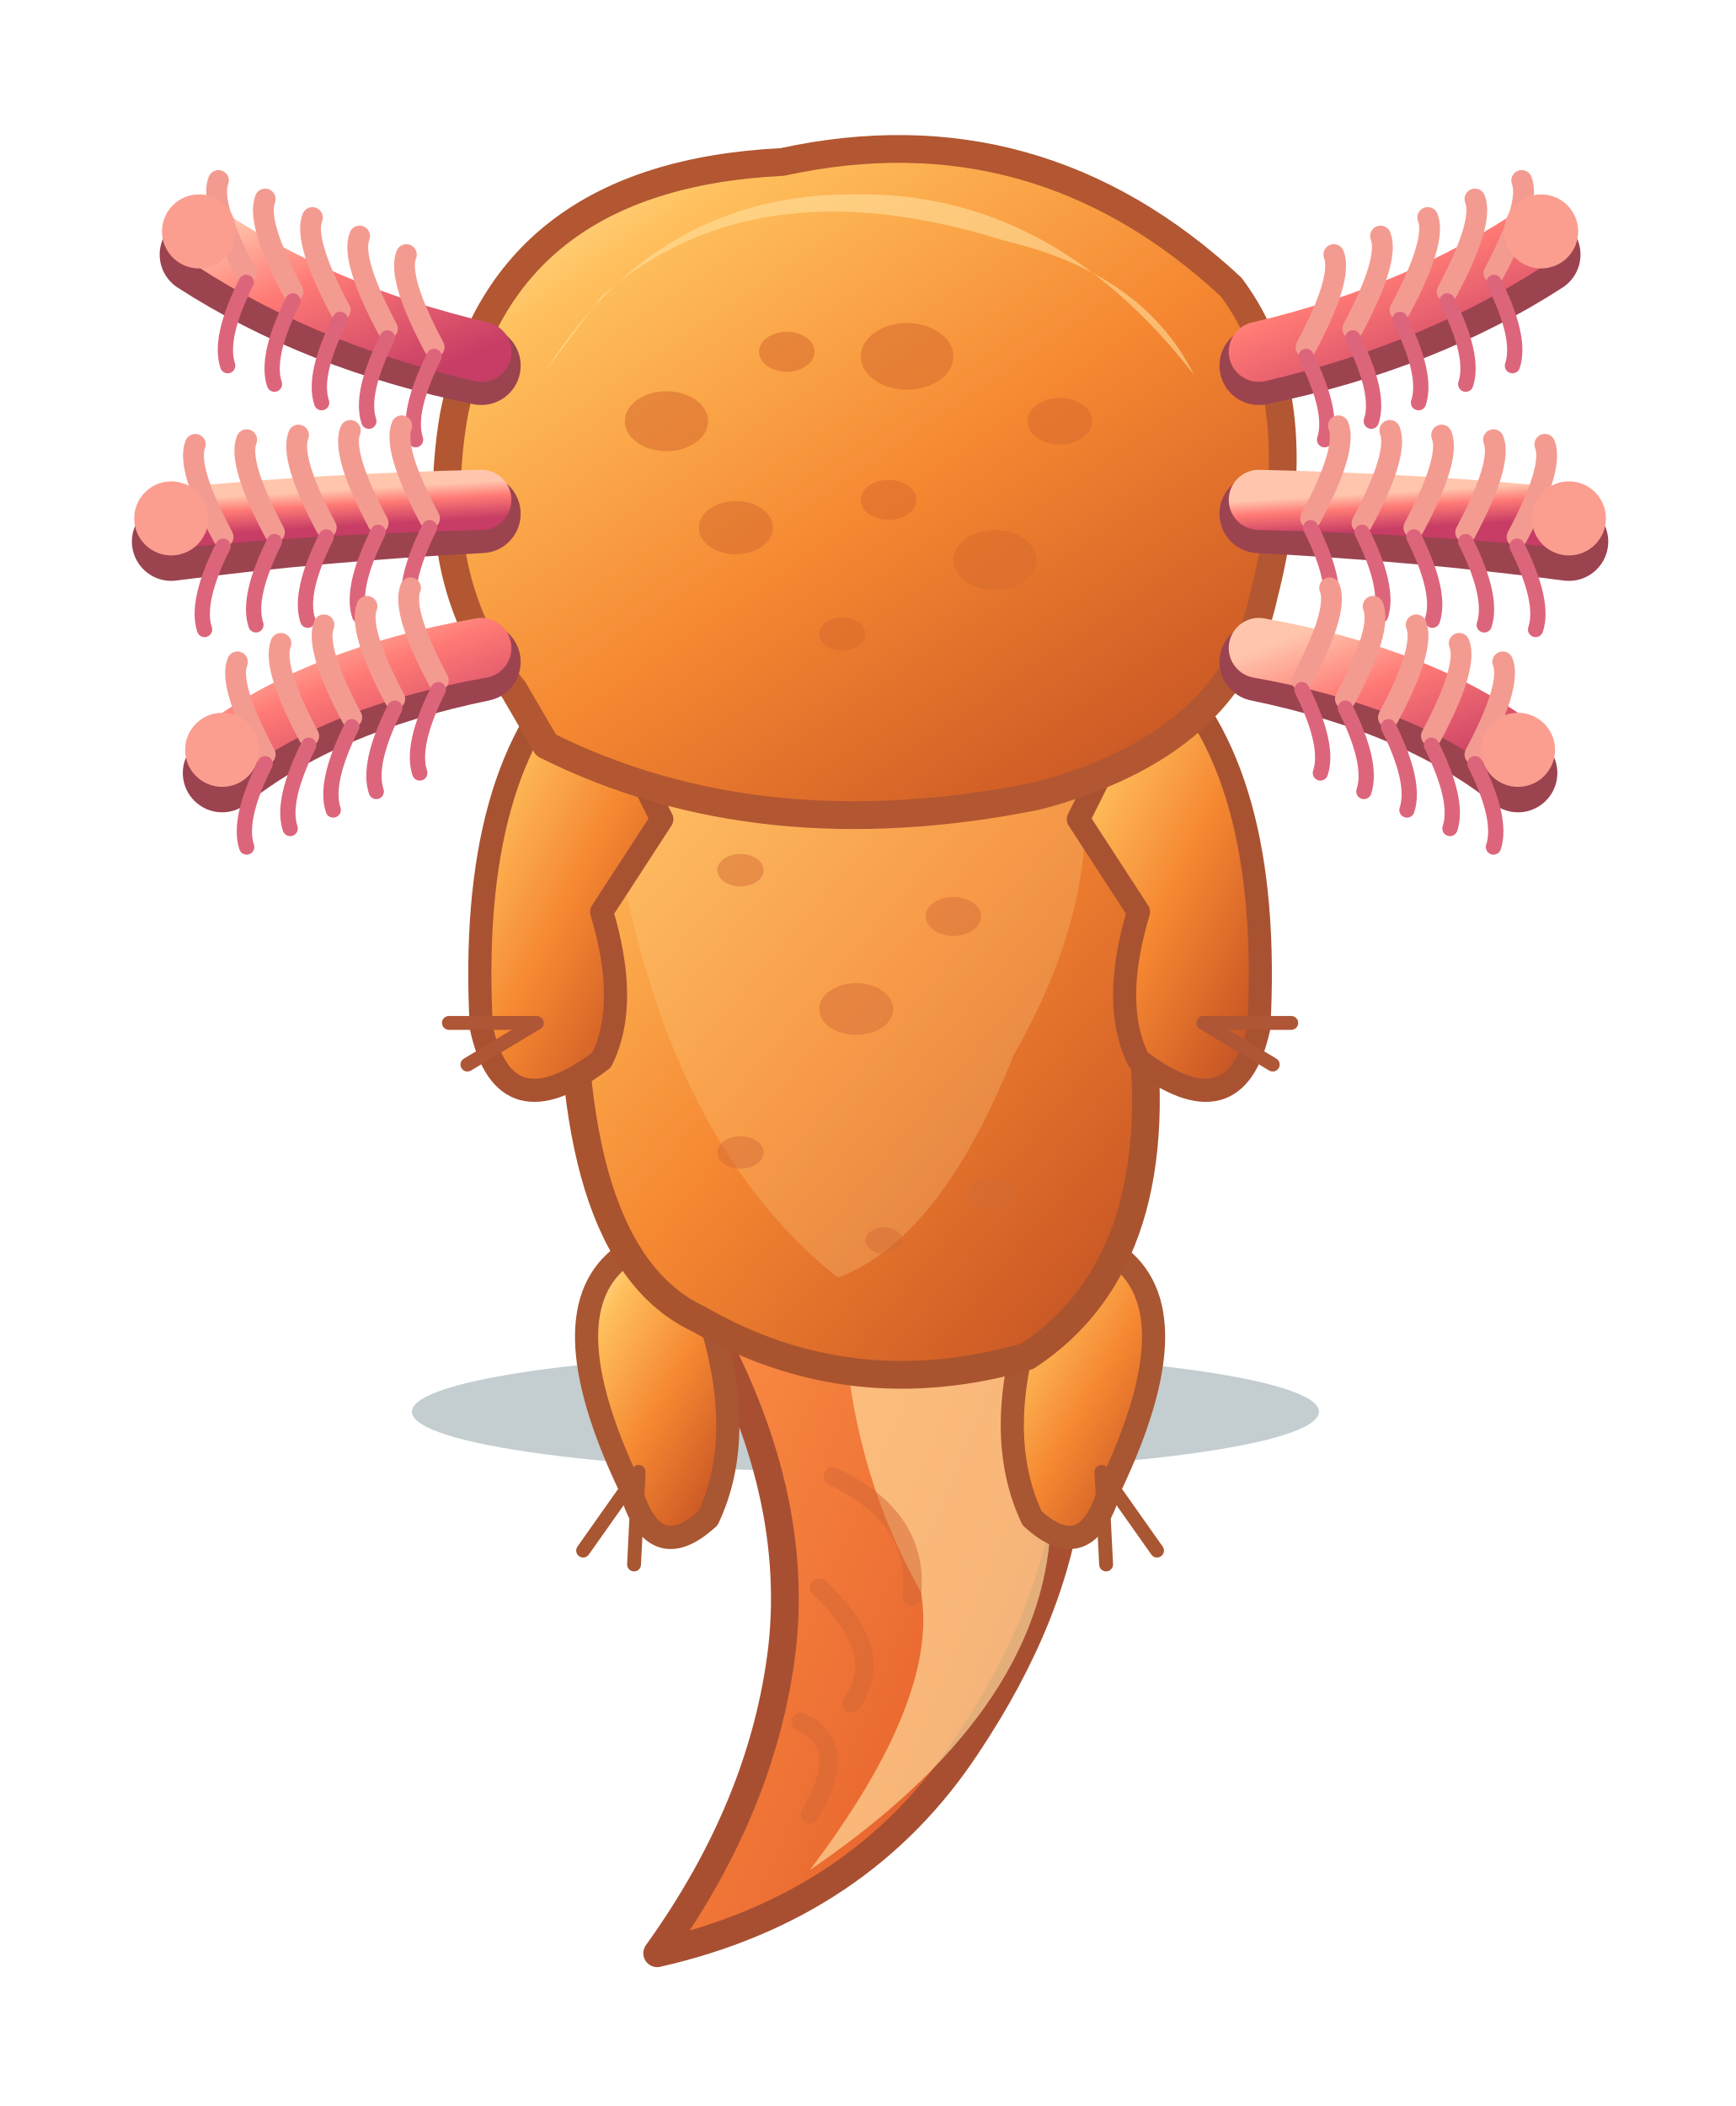
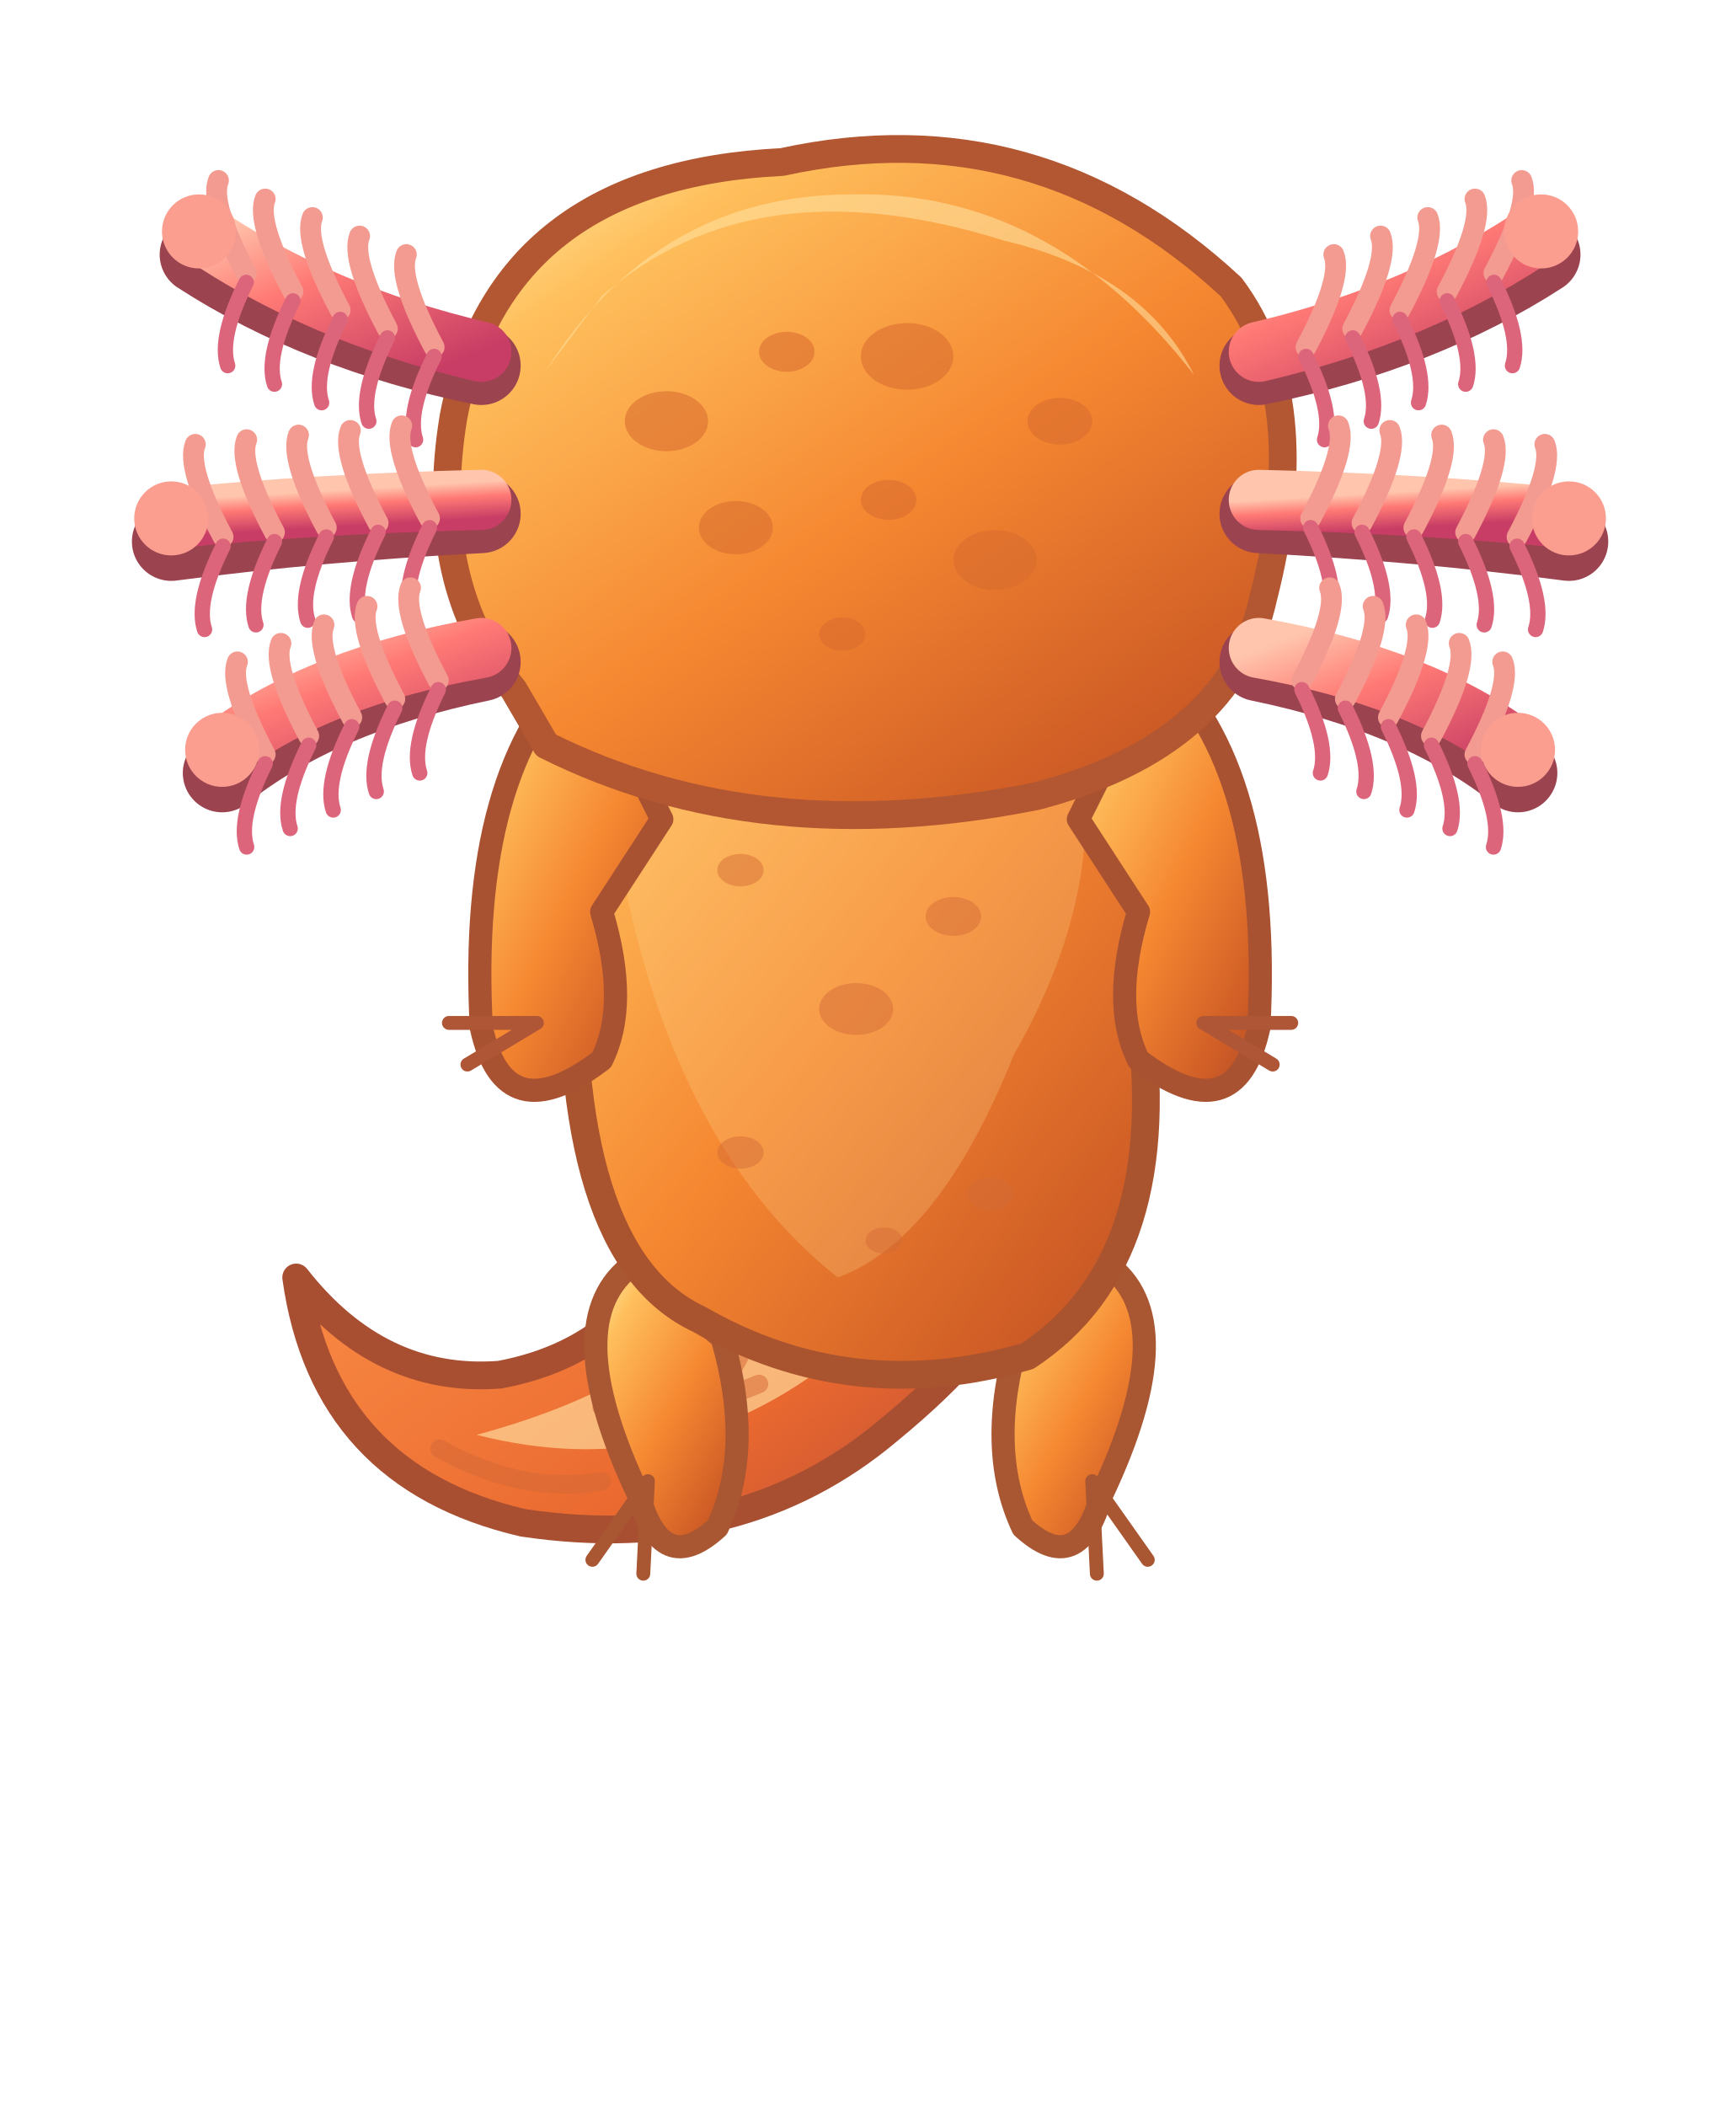
<svg xmlns="http://www.w3.org/2000/svg" width="375" height="455" viewBox="0 0 375 455">
  <defs>
    <linearGradient id="wood" x1=".12" x2=".94" y1="0" y2=".95">
      <stop stop-color="#c78d50" />
      <stop offset=".35" stop-color="#8a5438" />
      <stop offset=".71" stop-color="#6b483c" />
      <stop offset="1" stop-color="#412f34" />
    </linearGradient>
    <linearGradient id="bark" x1="0" x2="1" y1="0" y2=".3">
      <stop stop-color="#d5a56f" />
      <stop offset=".4" stop-color="#a26b45" />
      <stop offset=".9" stop-color="#60483a" />
    </linearGradient>
    <linearGradient id="moss" x1="0" x2=".9" y1="0" y2="1">
      <stop stop-color="#d0e76b" />
      <stop offset=".33" stop-color="#80be4b" />
      <stop offset=".85" stop-color="#367f4c" />
    </linearGradient>
    <linearGradient id="leaf" x1="0" x2="1" y1="0" y2="1">
      <stop stop-color="#c4de71" />
      <stop offset=".26" stop-color="#71b55d" />
      <stop offset=".75" stop-color="#2e8554" />
      <stop offset="1" stop-color="#145c52" />
    </linearGradient>
    <linearGradient id="leaf2" x1="0" x2="1" y1="0" y2="1">
      <stop stop-color="#a5d971" />
      <stop offset=".4" stop-color="#3d9569" />
      <stop offset="1" stop-color="#21685b" />
    </linearGradient>
    <linearGradient id="stone" x1=".18" x2=".88" y1=".08" y2=".98">
      <stop stop-color="#d4c6a3" />
      <stop offset=".25" stop-color="#8d9d95" />
      <stop offset=".72" stop-color="#596e72" />
      <stop offset="1" stop-color="#354f5c" />
    </linearGradient>
    <linearGradient id="orange" x1=".08" x2=".94" y1="0" y2="1">
      <stop stop-color="#ffe69e" />
      <stop offset=".16" stop-color="#ffbf5c" />
      <stop offset=".53" stop-color="#f58731" />
      <stop offset=".86" stop-color="#cf5d26" />
      <stop offset="1" stop-color="#b84f29" />
    </linearGradient>
    <linearGradient id="tail" x1="0" x2=".95" y1="0" y2="1">
      <stop stop-color="#ffc97f" />
      <stop offset=".3" stop-color="#f98a43" />
      <stop offset=".72" stop-color="#ea6930" />
      <stop offset="1" stop-color="#b74832" />
    </linearGradient>
    <linearGradient id="gill" x1="0" x2="1" y1="0" y2="1">
      <stop stop-color="#ffc6ad" />
      <stop offset=".4" stop-color="#ff7a75" />
      <stop offset="1" stop-color="#c73d65" />
    </linearGradient>
    <linearGradient id="fern" x1=".4" x2=".9" y1="0" y2="1">
      <stop stop-color="#c6dd79" />
      <stop offset=".5" stop-color="#62ad61" />
      <stop offset="1" stop-color="#237a61" />
    </linearGradient>
    <radialGradient id="sun">
      <stop stop-color="#fff4bf" stop-opacity=".95" />
      <stop offset=".35" stop-color="#e9f1ac" stop-opacity=".45" />
      <stop offset="1" stop-color="#b6efd5" stop-opacity="0" />
    </radialGradient>
    <filter id="shadow" x="-40%" y="-40%" width="180%" height="200%">
      <feGaussianBlur stdDeviation="3" />
    </filter>
  </defs>
-   <ellipse cx="187" cy="305" rx="98" ry="13" fill="#153d46" opacity=".25" />
-   <path d="M182 198Q124 232 150 281Q173 320 169 356Q165 390 142 422Q186 412 209 377Q247 320 221 270Z" fill="url(#tail)" stroke="#a84f32" stroke-width="6" stroke-linecap="round" stroke-linejoin="round" />
-   <path d="M190 230Q171 294 199 344Q203 367 175 404Q225 370 227 330Q228 276 208 236Z" fill="#ffdb9b" opacity=".68" />
-   <path d="M180 319Q199 328 197 345M177 343Q192 357 184 368M173 372Q184 377 175 392" fill="none" stroke="#d46735" stroke-width="4" stroke-linecap="round" stroke-linejoin="round" opacity=".52" />
-   <path d="M135 271Q118 283 136 321Q141 339 153 328Q161 311 154 287Z" fill="url(#orange)" stroke="#a95632" stroke-width="5" stroke-linecap="round" stroke-linejoin="round" />
-   <path d="M138 318l-12 17m12 -17l-1 20" fill="none" stroke="#a95632" stroke-width="3" stroke-linecap="round" stroke-linejoin="round" />
-   <path d="M241 271Q258 283 240 321Q235 339 223 328Q215 311 222 287Z" fill="url(#orange)" stroke="#a95632" stroke-width="5" stroke-linecap="round" stroke-linejoin="round" />
-   <path d="M238 318l12 17m-12 -17l1 20" fill="none" stroke="#a95632" stroke-width="3" stroke-linecap="round" stroke-linejoin="round" />
+   <path d="M179 205Q150 226 149 258Q140 291 108 297Q82 299 64 276Q70 319 113 329Q160 336 192 309Q236 273 224 241Q216 220 207 209Z" fill="url(#tail)" stroke="#a84f32" stroke-width="6" stroke-linecap="round" stroke-linejoin="round" />
+   <path d="M178 227Q157 253 157 275Q147 298 103 310Q146 321 181 293Q207 274 198 241Z" fill="#ffdb9b" opacity=".68" />
+   <path d="M153 276Q166 285 158 296M130 304Q150 305 164 299M95 313Q113 323 130 320" fill="none" stroke="#d46735" stroke-width="4" stroke-linecap="round" stroke-linejoin="round" opacity=".52" />
+   <g transform="translate(2 2)">
+     <path d="M135 271Q118 283 136 321Q141 339 153 328Q161 311 154 287Z" fill="url(#orange)" stroke="#a95632" stroke-width="5" stroke-linecap="round" stroke-linejoin="round" />
+     <path d="M138 318l-12 17m12 -17l-1 20" fill="none" stroke="#a95632" stroke-width="3" stroke-linecap="round" stroke-linejoin="round" />
+   </g>
+   <g transform="translate(-2 2)">
+     <path d="M241 271Q258 283 240 321Q235 339 223 328Q215 311 222 287Z" fill="url(#orange)" stroke="#a95632" stroke-width="5" stroke-linecap="round" stroke-linejoin="round" />
+     <path d="M238 318l12 17m-12 -17l1 20" fill="none" stroke="#a95632" stroke-width="3" stroke-linecap="round" stroke-linejoin="round" />
+   </g>
  <path d="M124 198Q113 155 133 122Q153 99 185 111Q229 98 246 129Q267 172 246 217Q254 272 222 293Q184 304 151 285Q121 271 124 198Z" fill="url(#orange)" stroke="#a9542f" stroke-width="6" stroke-linecap="round" stroke-linejoin="round" />
  <path d="M132 174Q136 121 175 124Q208 123 230 150Q243 186 219 228Q203 268 181 276Q142 245 132 174Z" fill="#ffd38c" opacity=".26" />
  <path d="M126 143Q101 166 104 222Q109 245 130 229Q136 217 130 197L143 177Z" fill="url(#orange)" stroke="#a95232" stroke-width="5" stroke-linecap="round" stroke-linejoin="round" />
  <path d="M116 221l-15 9m15 -9l-19 0" fill="none" stroke="#ae5636" stroke-width="3" stroke-linecap="round" stroke-linejoin="round" />
  <path d="M250 143Q275 166 272 222Q267 245 246 229Q240 217 246 197L233 177Z" fill="url(#orange)" stroke="#a95232" stroke-width="5" stroke-linecap="round" stroke-linejoin="round" />
  <path d="M260 221l15 9m-15 -9l19 0" fill="none" stroke="#ae5636" stroke-width="3" stroke-linecap="round" stroke-linejoin="round" />
  <path d="M111 149Q92 126 98 90Q108 38 169 35Q224 23 266 62Q284 86 273 129Q266 161 224 172Q164 184 118 161Z" fill="url(#orange)" stroke="#b25731" stroke-width="6" stroke-linecap="round" stroke-linejoin="round" />
  <path d="M118 80Q142 42 184 42Q227 41 258 81Q247 59 217 52Q163 35 130 64Z" fill="#ffe2a2" opacity=".57" />
  <ellipse cx="144" cy="91" rx="9" ry="6.48" fill="#d86b2e" opacity=".56" />
  <ellipse cx="170" cy="76" rx="6" ry="4.32" fill="#d86b2e" opacity=".56" />
  <ellipse cx="196" cy="77" rx="10" ry="7.2" fill="#d86b2e" opacity=".56" />
  <ellipse cx="229" cy="91" rx="7" ry="5.04" fill="#d86b2e" opacity=".56" />
  <ellipse cx="159" cy="114" rx="8" ry="5.76" fill="#d86b2e" opacity=".56" />
  <ellipse cx="192" cy="108" rx="6" ry="4.32" fill="#d86b2e" opacity=".56" />
  <ellipse cx="215" cy="121" rx="9" ry="6.48" fill="#d86b2e" opacity=".56" />
  <ellipse cx="182" cy="137" rx="5" ry="3.6" fill="#d86b2e" opacity=".56" />
  <ellipse cx="160" cy="188" rx="5" ry="3.5" fill="#d36b36" opacity=".48" />
  <ellipse cx="206" cy="198" rx="6" ry="4.2" fill="#d36b36" opacity=".48" />
  <ellipse cx="185" cy="218" rx="8" ry="5.6" fill="#d36b36" opacity=".48" />
  <ellipse cx="160" cy="249" rx="5" ry="3.5" fill="#d36b36" opacity=".48" />
  <ellipse cx="214" cy="258" rx="5" ry="3.5" fill="#d36b36" opacity=".48" />
  <ellipse cx="191" cy="268" rx="4" ry="2.8" fill="#d36b36" opacity=".48" />
  <path d="M104 79Q69 71.8 43 55" fill="none" stroke="#9c4350" stroke-width="17" stroke-linecap="round" stroke-linejoin="round" />
  <path d="M104 76Q69 67.8 43 50" fill="none" stroke="url(#gill)" stroke-width="13" stroke-linecap="round" stroke-linejoin="round" />
  <path d="M93.8 75.0q-8 -15 -6 -20" fill="none" stroke="#f49b91" stroke-width="4.5" stroke-linecap="round" stroke-linejoin="round" />
  <path d="M93.8 77.0q-6 12 -4 18" fill="none" stroke="#dd657b" stroke-width="3.3" stroke-linecap="round" stroke-linejoin="round" />
  <path d="M83.7 71.0q-8 -15 -6 -20" fill="none" stroke="#f49b91" stroke-width="4.5" stroke-linecap="round" stroke-linejoin="round" />
  <path d="M83.7 73.0q-6 12 -4 18" fill="none" stroke="#dd657b" stroke-width="3.3" stroke-linecap="round" stroke-linejoin="round" />
  <path d="M73.5 67.0q-8 -15 -6 -20" fill="none" stroke="#f49b91" stroke-width="4.5" stroke-linecap="round" stroke-linejoin="round" />
  <path d="M73.5 69.0q-6 12 -4 18" fill="none" stroke="#dd657b" stroke-width="3.3" stroke-linecap="round" stroke-linejoin="round" />
  <path d="M63.3 63.0q-8 -15 -6 -20" fill="none" stroke="#f49b91" stroke-width="4.5" stroke-linecap="round" stroke-linejoin="round" />
  <path d="M63.3 65.0q-6 12 -4 18" fill="none" stroke="#dd657b" stroke-width="3.3" stroke-linecap="round" stroke-linejoin="round" />
  <path d="M53.2 59.0q-8 -15 -6 -20" fill="none" stroke="#f49b91" stroke-width="4.5" stroke-linecap="round" stroke-linejoin="round" />
  <path d="M53.2 61.0q-6 12 -4 18" fill="none" stroke="#dd657b" stroke-width="3.3" stroke-linecap="round" stroke-linejoin="round" />
  <ellipse cx="43" cy="50" rx="8" ry="8" fill="#fb9e90" />
  <path d="M104 111Q69 112.8 37 117" fill="none" stroke="#9c4350" stroke-width="17" stroke-linecap="round" stroke-linejoin="round" />
  <path d="M104 108Q69 108.8 37 112" fill="none" stroke="url(#gill)" stroke-width="13" stroke-linecap="round" stroke-linejoin="round" />
  <path d="M92.8 112.0q-8 -15 -6 -20" fill="none" stroke="#f49b91" stroke-width="4.5" stroke-linecap="round" stroke-linejoin="round" />
  <path d="M92.8 114.0q-6 12 -4 18" fill="none" stroke="#dd657b" stroke-width="3.3" stroke-linecap="round" stroke-linejoin="round" />
  <path d="M81.7 113.0q-8 -15 -6 -20" fill="none" stroke="#f49b91" stroke-width="4.5" stroke-linecap="round" stroke-linejoin="round" />
  <path d="M81.7 115.0q-6 12 -4 18" fill="none" stroke="#dd657b" stroke-width="3.3" stroke-linecap="round" stroke-linejoin="round" />
  <path d="M70.5 114.0q-8 -15 -6 -20" fill="none" stroke="#f49b91" stroke-width="4.5" stroke-linecap="round" stroke-linejoin="round" />
  <path d="M70.5 116.0q-6 12 -4 18" fill="none" stroke="#dd657b" stroke-width="3.3" stroke-linecap="round" stroke-linejoin="round" />
  <path d="M59.3 115.0q-8 -15 -6 -20" fill="none" stroke="#f49b91" stroke-width="4.5" stroke-linecap="round" stroke-linejoin="round" />
  <path d="M59.3 117.0q-6 12 -4 18" fill="none" stroke="#dd657b" stroke-width="3.3" stroke-linecap="round" stroke-linejoin="round" />
  <path d="M48.2 116.0q-8 -15 -6 -20" fill="none" stroke="#f49b91" stroke-width="4.5" stroke-linecap="round" stroke-linejoin="round" />
  <path d="M48.2 118.0q-6 12 -4 18" fill="none" stroke="#dd657b" stroke-width="3.3" stroke-linecap="round" stroke-linejoin="round" />
  <ellipse cx="37" cy="112" rx="8" ry="8" fill="#fb9e90" />
  <path d="M104 143Q69 150.2 48 167" fill="none" stroke="#9c4350" stroke-width="17" stroke-linecap="round" stroke-linejoin="round" />
  <path d="M104 140Q69 146.2 48 162" fill="none" stroke="url(#gill)" stroke-width="13" stroke-linecap="round" stroke-linejoin="round" />
  <path d="M94.7 147.0q-8 -15 -6 -20" fill="none" stroke="#f49b91" stroke-width="4.5" stroke-linecap="round" stroke-linejoin="round" />
  <path d="M94.7 149.0q-6 12 -4 18" fill="none" stroke="#dd657b" stroke-width="3.3" stroke-linecap="round" stroke-linejoin="round" />
  <path d="M85.3 151.0q-8 -15 -6 -20" fill="none" stroke="#f49b91" stroke-width="4.5" stroke-linecap="round" stroke-linejoin="round" />
  <path d="M85.3 153.0q-6 12 -4 18" fill="none" stroke="#dd657b" stroke-width="3.3" stroke-linecap="round" stroke-linejoin="round" />
  <path d="M76.0 155.0q-8 -15 -6 -20" fill="none" stroke="#f49b91" stroke-width="4.5" stroke-linecap="round" stroke-linejoin="round" />
  <path d="M76.0 157.0q-6 12 -4 18" fill="none" stroke="#dd657b" stroke-width="3.3" stroke-linecap="round" stroke-linejoin="round" />
  <path d="M66.7 159.0q-8 -15 -6 -20" fill="none" stroke="#f49b91" stroke-width="4.5" stroke-linecap="round" stroke-linejoin="round" />
  <path d="M66.7 161.0q-6 12 -4 18" fill="none" stroke="#dd657b" stroke-width="3.3" stroke-linecap="round" stroke-linejoin="round" />
  <path d="M57.3 163.0q-8 -15 -6 -20" fill="none" stroke="#f49b91" stroke-width="4.5" stroke-linecap="round" stroke-linejoin="round" />
  <path d="M57.3 165.0q-6 12 -4 18" fill="none" stroke="#dd657b" stroke-width="3.3" stroke-linecap="round" stroke-linejoin="round" />
  <ellipse cx="48" cy="162" rx="8" ry="8" fill="#fb9e90" />
  <path d="M272 79Q307 71.8 333 55" fill="none" stroke="#9c4350" stroke-width="17" stroke-linecap="round" stroke-linejoin="round" />
  <path d="M272 76Q307 67.8 333 50" fill="none" stroke="url(#gill)" stroke-width="13" stroke-linecap="round" stroke-linejoin="round" />
  <path d="M282.2 75.0q8 -15 6 -20" fill="none" stroke="#f49b91" stroke-width="4.5" stroke-linecap="round" stroke-linejoin="round" />
  <path d="M282.2 77.0q6 12 4 18" fill="none" stroke="#dd657b" stroke-width="3.3" stroke-linecap="round" stroke-linejoin="round" />
  <path d="M292.3 71.0q8 -15 6 -20" fill="none" stroke="#f49b91" stroke-width="4.5" stroke-linecap="round" stroke-linejoin="round" />
  <path d="M292.3 73.0q6 12 4 18" fill="none" stroke="#dd657b" stroke-width="3.3" stroke-linecap="round" stroke-linejoin="round" />
  <path d="M302.5 67.0q8 -15 6 -20" fill="none" stroke="#f49b91" stroke-width="4.5" stroke-linecap="round" stroke-linejoin="round" />
  <path d="M302.5 69.0q6 12 4 18" fill="none" stroke="#dd657b" stroke-width="3.3" stroke-linecap="round" stroke-linejoin="round" />
  <path d="M312.7 63.0q8 -15 6 -20" fill="none" stroke="#f49b91" stroke-width="4.5" stroke-linecap="round" stroke-linejoin="round" />
  <path d="M312.7 65.0q6 12 4 18" fill="none" stroke="#dd657b" stroke-width="3.3" stroke-linecap="round" stroke-linejoin="round" />
  <path d="M322.8 59.0q8 -15 6 -20" fill="none" stroke="#f49b91" stroke-width="4.5" stroke-linecap="round" stroke-linejoin="round" />
  <path d="M322.8 61.0q6 12 4 18" fill="none" stroke="#dd657b" stroke-width="3.3" stroke-linecap="round" stroke-linejoin="round" />
  <ellipse cx="333" cy="50" rx="8" ry="8" fill="#fb9e90" />
  <path d="M272 111Q307 112.8 339 117" fill="none" stroke="#9c4350" stroke-width="17" stroke-linecap="round" stroke-linejoin="round" />
  <path d="M272 108Q307 108.8 339 112" fill="none" stroke="url(#gill)" stroke-width="13" stroke-linecap="round" stroke-linejoin="round" />
  <path d="M283.2 112.0q8 -15 6 -20" fill="none" stroke="#f49b91" stroke-width="4.5" stroke-linecap="round" stroke-linejoin="round" />
  <path d="M283.2 114.0q6 12 4 18" fill="none" stroke="#dd657b" stroke-width="3.3" stroke-linecap="round" stroke-linejoin="round" />
  <path d="M294.3 113.0q8 -15 6 -20" fill="none" stroke="#f49b91" stroke-width="4.5" stroke-linecap="round" stroke-linejoin="round" />
  <path d="M294.3 115.0q6 12 4 18" fill="none" stroke="#dd657b" stroke-width="3.3" stroke-linecap="round" stroke-linejoin="round" />
  <path d="M305.5 114.0q8 -15 6 -20" fill="none" stroke="#f49b91" stroke-width="4.5" stroke-linecap="round" stroke-linejoin="round" />
  <path d="M305.5 116.0q6 12 4 18" fill="none" stroke="#dd657b" stroke-width="3.3" stroke-linecap="round" stroke-linejoin="round" />
  <path d="M316.7 115.0q8 -15 6 -20" fill="none" stroke="#f49b91" stroke-width="4.5" stroke-linecap="round" stroke-linejoin="round" />
  <path d="M316.7 117.0q6 12 4 18" fill="none" stroke="#dd657b" stroke-width="3.3" stroke-linecap="round" stroke-linejoin="round" />
  <path d="M327.8 116.0q8 -15 6 -20" fill="none" stroke="#f49b91" stroke-width="4.5" stroke-linecap="round" stroke-linejoin="round" />
  <path d="M327.8 118.0q6 12 4 18" fill="none" stroke="#dd657b" stroke-width="3.3" stroke-linecap="round" stroke-linejoin="round" />
  <ellipse cx="339" cy="112" rx="8" ry="8" fill="#fb9e90" />
  <path d="M272 143Q307 150.2 328 167" fill="none" stroke="#9c4350" stroke-width="17" stroke-linecap="round" stroke-linejoin="round" />
  <path d="M272 140Q307 146.2 328 162" fill="none" stroke="url(#gill)" stroke-width="13" stroke-linecap="round" stroke-linejoin="round" />
  <path d="M281.3 147.0q8 -15 6 -20" fill="none" stroke="#f49b91" stroke-width="4.5" stroke-linecap="round" stroke-linejoin="round" />
  <path d="M281.3 149.0q6 12 4 18" fill="none" stroke="#dd657b" stroke-width="3.3" stroke-linecap="round" stroke-linejoin="round" />
  <path d="M290.7 151.0q8 -15 6 -20" fill="none" stroke="#f49b91" stroke-width="4.5" stroke-linecap="round" stroke-linejoin="round" />
  <path d="M290.7 153.0q6 12 4 18" fill="none" stroke="#dd657b" stroke-width="3.3" stroke-linecap="round" stroke-linejoin="round" />
  <path d="M300.0 155.0q8 -15 6 -20" fill="none" stroke="#f49b91" stroke-width="4.5" stroke-linecap="round" stroke-linejoin="round" />
  <path d="M300.0 157.0q6 12 4 18" fill="none" stroke="#dd657b" stroke-width="3.3" stroke-linecap="round" stroke-linejoin="round" />
  <path d="M309.3 159.0q8 -15 6 -20" fill="none" stroke="#f49b91" stroke-width="4.5" stroke-linecap="round" stroke-linejoin="round" />
  <path d="M309.3 161.0q6 12 4 18" fill="none" stroke="#dd657b" stroke-width="3.3" stroke-linecap="round" stroke-linejoin="round" />
  <path d="M318.7 163.0q8 -15 6 -20" fill="none" stroke="#f49b91" stroke-width="4.5" stroke-linecap="round" stroke-linejoin="round" />
  <path d="M318.7 165.0q6 12 4 18" fill="none" stroke="#dd657b" stroke-width="3.3" stroke-linecap="round" stroke-linejoin="round" />
  <ellipse cx="328" cy="162" rx="8" ry="8" fill="#fb9e90" />
</svg>
